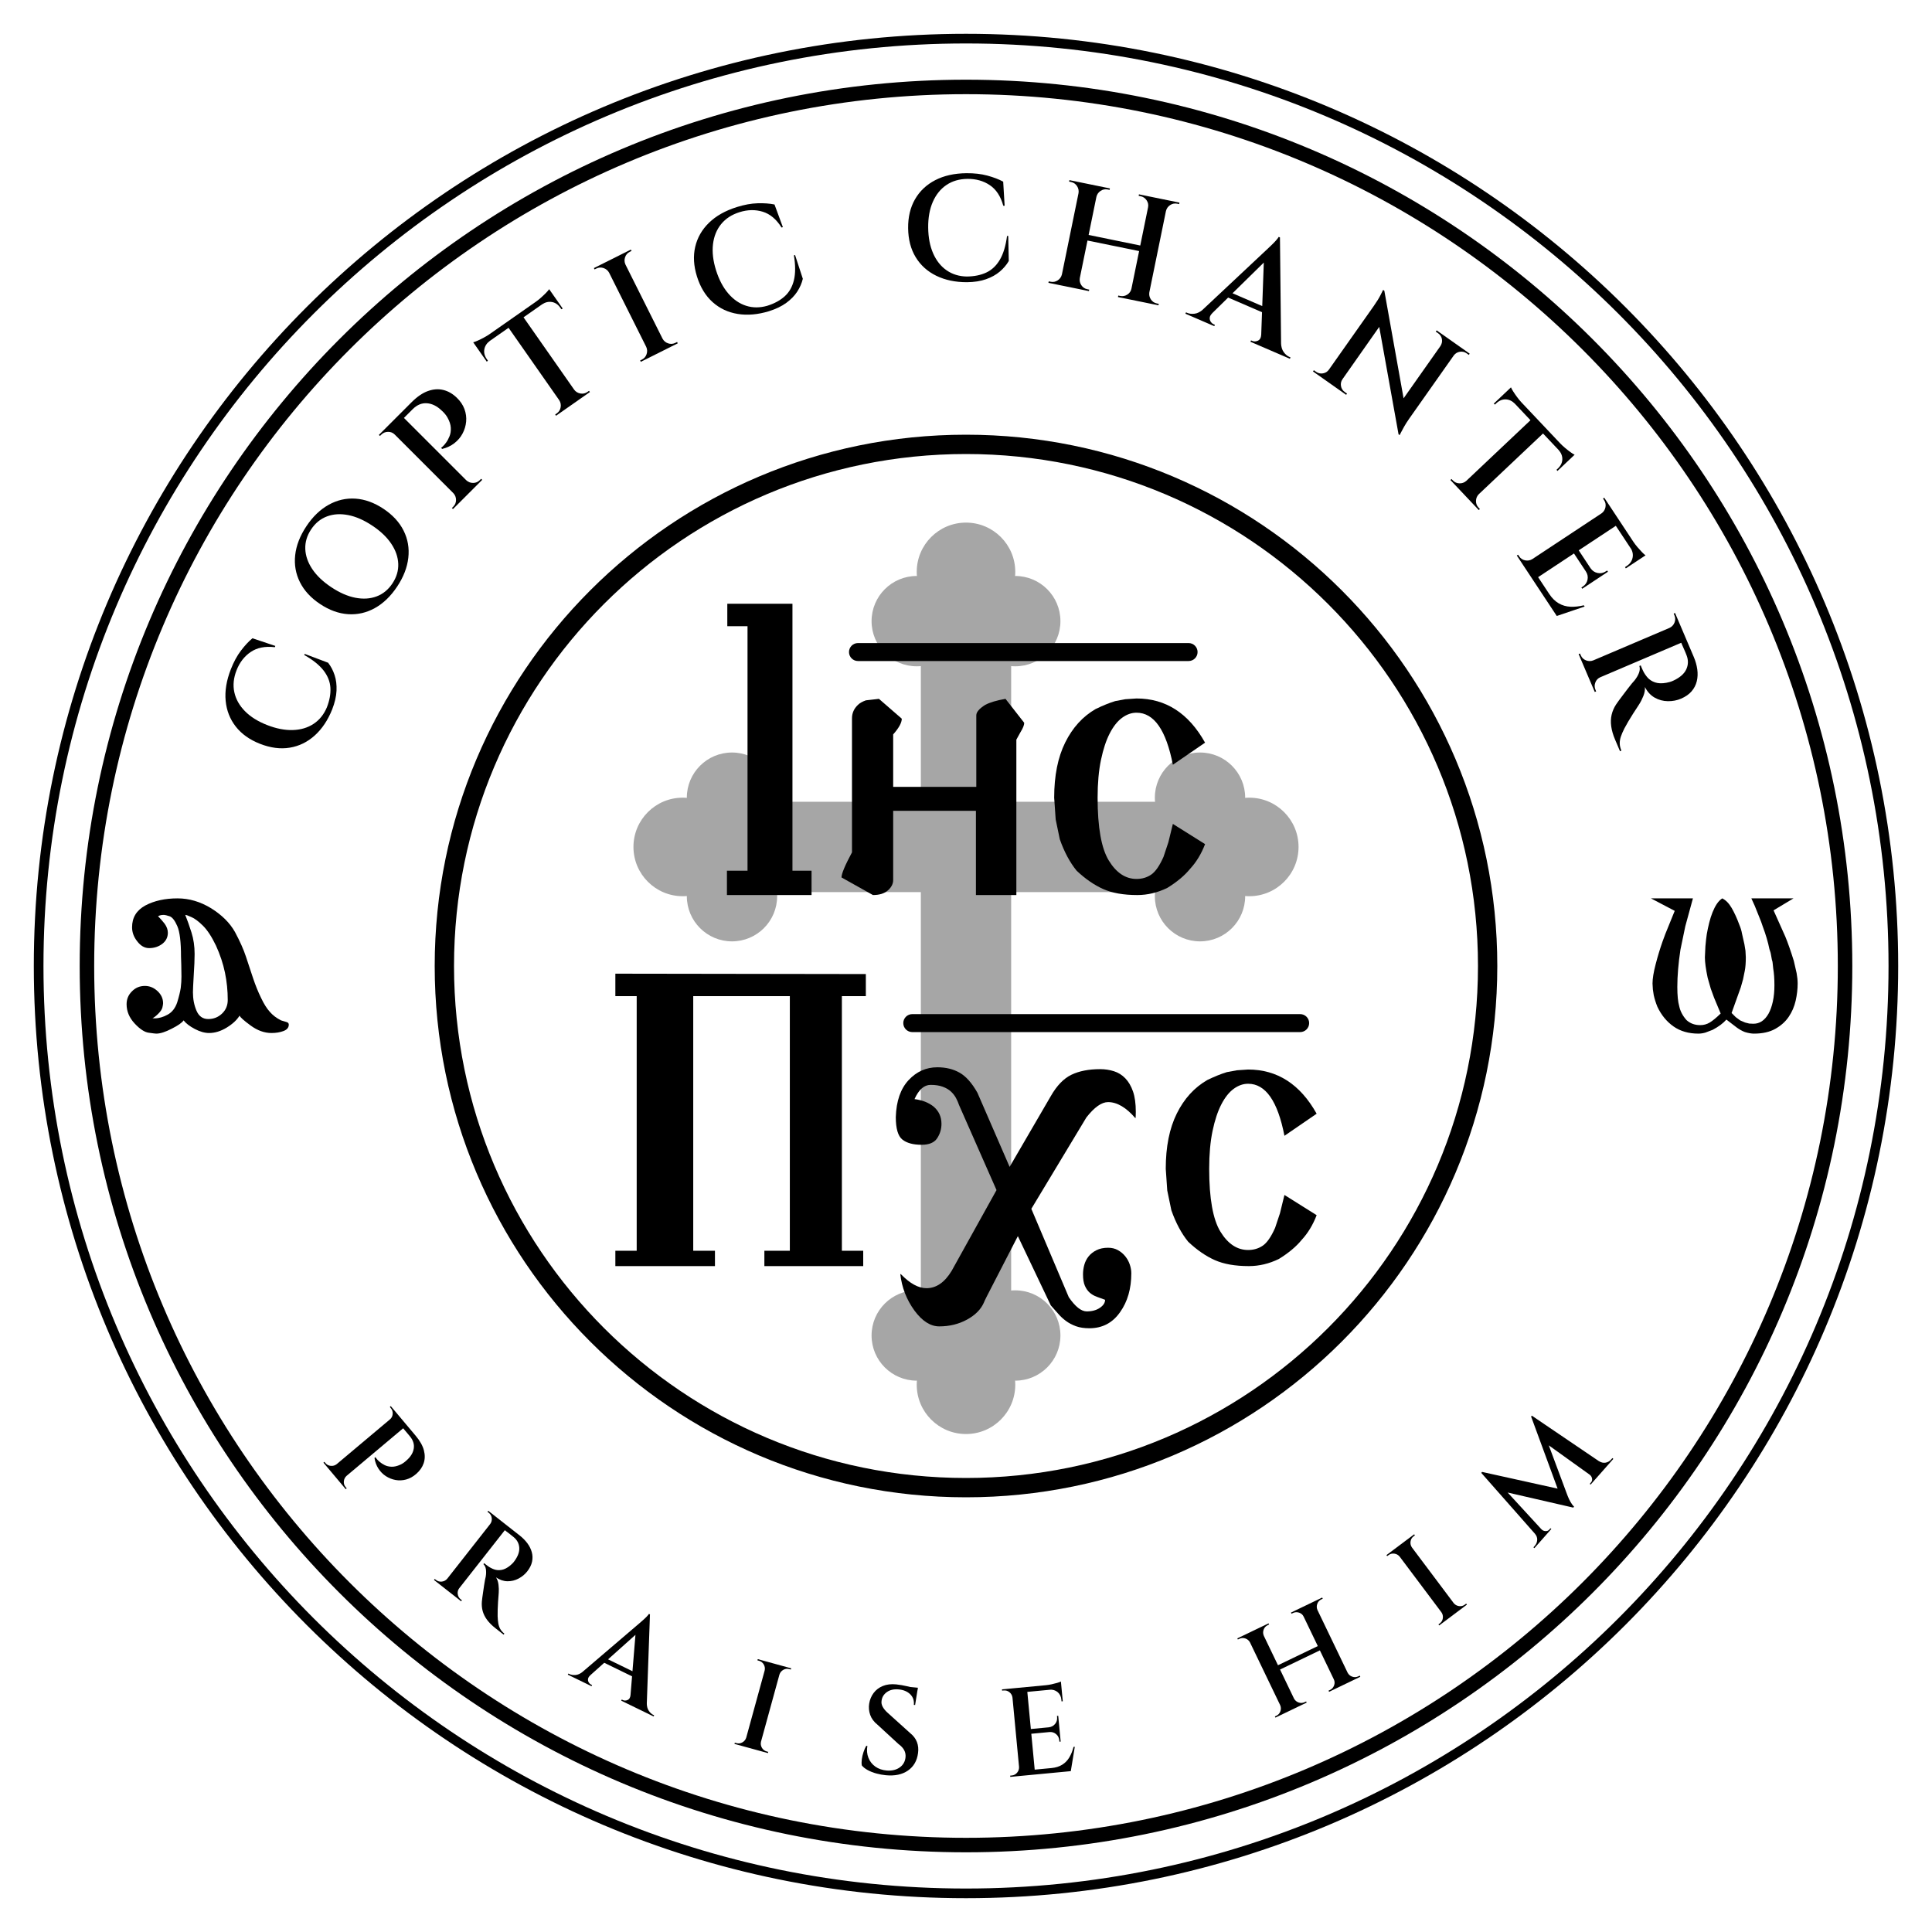
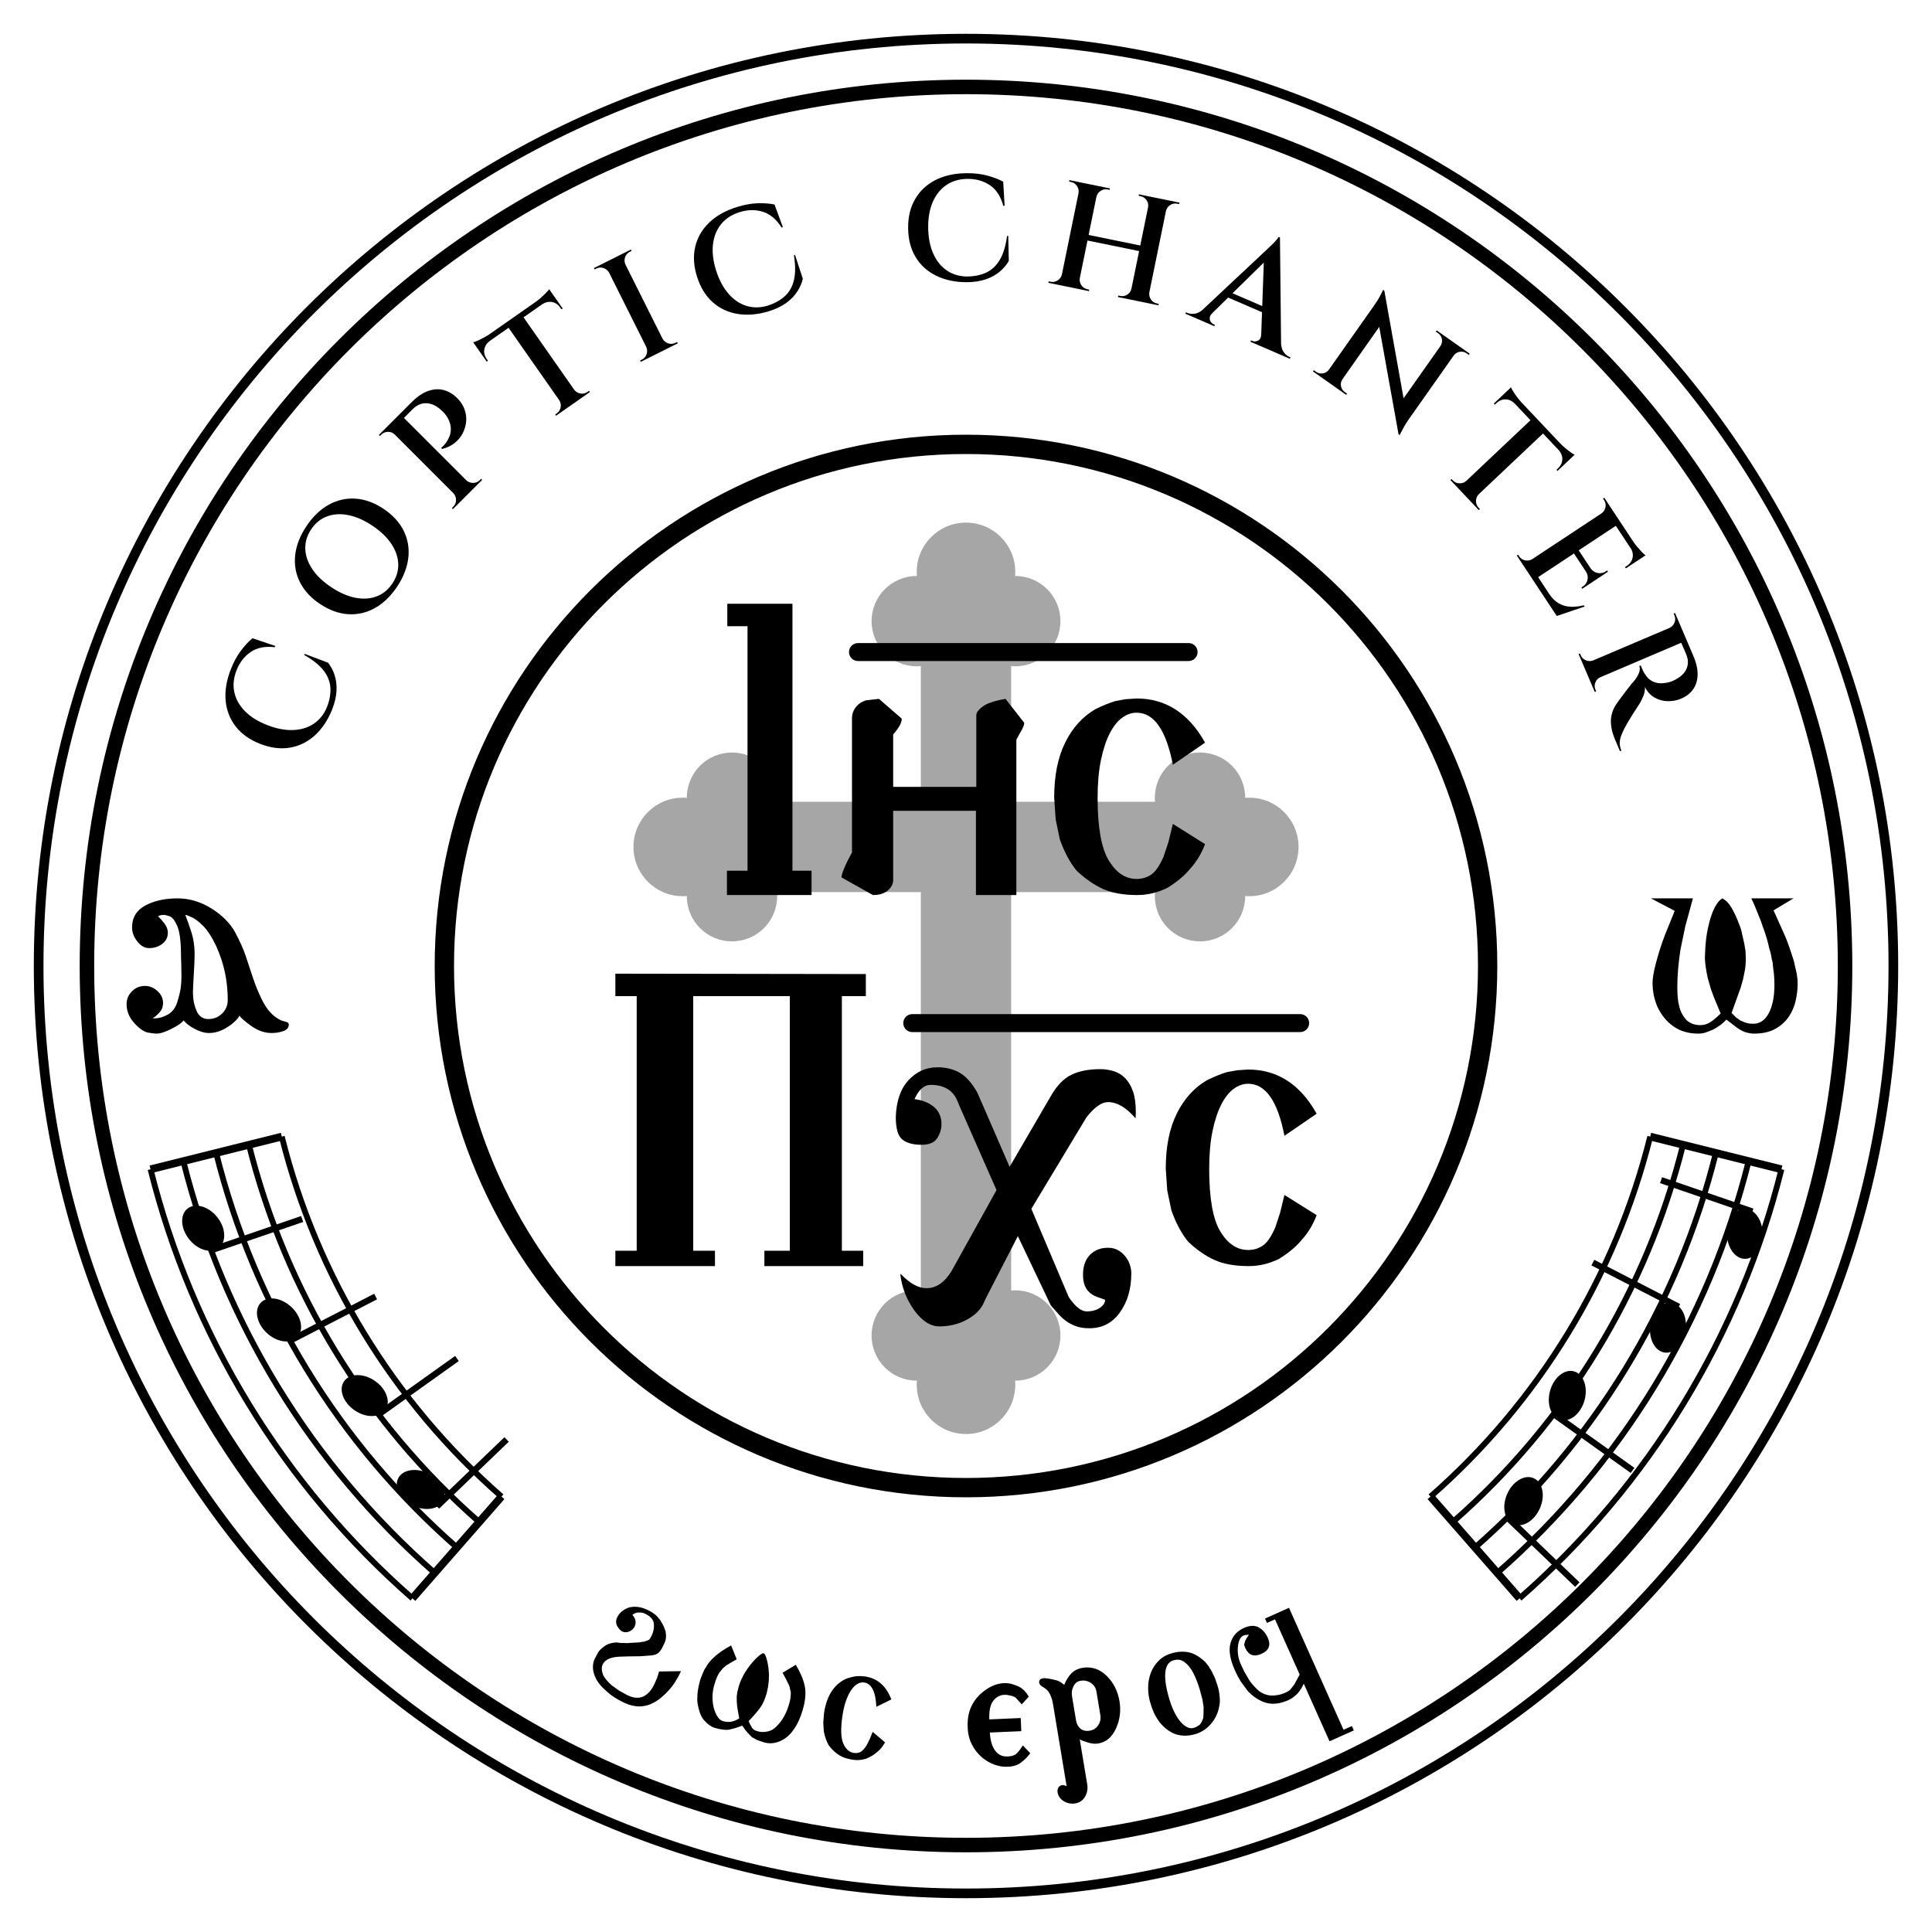
<svg xmlns="http://www.w3.org/2000/svg" viewBox="0 0 400 400" role="img" aria-label="Coptic Chanter">
  <circle cx="200" cy="200" r="192" fill="none" stroke="#000000" stroke-width="2" />
  <circle cx="200" cy="200" r="182" fill="none" stroke="#000000" stroke-width="3" />
  <circle cx="200" cy="200" r="108" fill="none" stroke="#000000" stroke-width="4" />
  <g fill="#000000" opacity="0.35" transform="translate(200,200) scale(0.85) translate(-200,-200)">
    <rect x="189" y="112" width="22" height="182" />
    <rect x="139" y="160" width="122" height="22" />
    <circle cx="200" cy="104" r="12" />
    <circle cx="212" cy="116" r="11" />
    <circle cx="188" cy="116" r="11" />
    <circle cx="200" cy="302" r="12" />
    <circle cx="212" cy="290" r="11" />
    <circle cx="188" cy="290" r="11" />
    <circle cx="131" cy="171" r="12" />
    <circle cx="143" cy="159" r="11" />
    <circle cx="143" cy="183" r="11" />
    <circle cx="269" cy="171" r="12" />
    <circle cx="257" cy="159" r="11" />
    <circle cx="257" cy="183" r="11" />
  </g>
  <g fill="#000000">
    <path transform="translate(67.77,148.25) rotate(-68.63) scale(0.031,-0.031) translate(-386.5,0)" d="M718 292 720 125Q697 86 659.0 54.5Q621 23 566.5 4.5Q512 -14 439 -14Q323 -13 235.0 31.0Q147 75 98.5 156.5Q50 238 50 351Q50 462 98.0 543.5Q146 625 234.0 669.5Q322 714 443 714Q521 714 583.0 696.5Q645 679 688 655L696 494H687Q662 589 598.5 632.5Q535 676 450 676Q368 676 308.5 636.5Q249 597 216.5 524.5Q184 452 184 353Q184 254 215.5 180.5Q247 107 304.5 66.5Q362 26 439 24Q514 24 569.5 49.5Q625 75 660.5 134.0Q696 193 710 292Z" />
    <path transform="translate(81.77,121.35) rotate(-56.37) scale(0.031,-0.031) translate(-432.5,0)" d="M438 714Q553 714 639.5 669.5Q726 625 773.0 543.0Q820 461 820 350Q820 239 773.0 157.0Q726 75 639.5 30.5Q553 -14 438 -14Q322 -14 236.0 30.5Q150 75 103.0 157.0Q56 239 56 350Q56 461 103.0 543.0Q150 625 236.0 669.5Q322 714 438 714ZM438 24Q513 24 568.5 64.0Q624 104 654.5 177.0Q685 250 685 350Q685 450 654.5 523.0Q624 596 568.5 636.0Q513 676 438 676Q363 676 307.5 636.0Q252 596 221.5 523.0Q191 450 191 350Q191 250 221.5 177.0Q252 104 307.5 64.0Q363 24 438 24Z" />
    <path transform="translate(99.59,99.59) rotate(-45.00) scale(0.031,-0.031) translate(-315.0,0)" d="M236 700H359Q438 700 489.5 675.5Q541 651 567.0 608.0Q593 565 594 508Q595 458 576.5 418.0Q558 378 525.5 351.0Q493 324 452.5 311.5Q412 299 368.0 304.5Q324 310 283 335V345Q283 345 296.5 344.0Q310 343 332.0 346.5Q354 350 378.5 360.5Q403 371 424.0 394.5Q445 418 456 457Q460 470 461.5 486.0Q463 502 462 517Q461 583 427.0 622.5Q393 662 331 662H246Q246 662 243.5 671.5Q241 681 238.5 690.5Q236 700 236 700ZM249 700V0H127V700ZM130 73V0H50V10Q51 10 56.5 10.0Q62 10 63 10Q89 10 107.5 28.5Q126 47 127 73ZM130 627H127Q127 653 108.0 671.5Q89 690 63 690Q62 690 57.0 690.0Q52 690 51 690L50 700H130ZM246 73H249Q250 47 268.5 28.5Q287 10 313 10Q313 10 319.0 10.0Q325 10 326 10V0H246Z" />
    <path transform="translate(118.60,83.64) rotate(-34.98) scale(0.031,-0.031) translate(-325.0,0)" d="M387 697V0H265V697ZM635 701V663H16V701ZM635 666V561L625 562V575Q625 614 601.0 638.0Q577 662 538 663V666ZM635 719V690L513 701Q535 701 559.5 704.0Q584 707 605.0 711.0Q626 715 635 719ZM268 73V0H188V10Q188 10 194.5 10.0Q201 10 201 10Q227 10 245.5 28.5Q264 47 265 73ZM384 73H387Q388 47 406.5 28.5Q425 10 451 10Q451 10 457.5 10.0Q464 10 464 10V0H384ZM113 666V663Q74 662 50.0 638.0Q26 614 26 575V562L16 561V666ZM16 719Q26 715 46.5 711.0Q67 707 92.0 704.0Q117 701 138 701L16 690Z" />
    <path transform="translate(136.47,73.01) rotate(-26.58) scale(0.031,-0.031) translate(-185.0,0)" d="M247 700V0H125V700ZM128 73V0H48V10Q48 10 54.5 10.0Q61 10 61 10Q87 10 105.5 28.5Q124 47 125 73ZM128 627H125Q124 653 105.5 671.5Q87 690 61 690Q61 690 54.5 690.0Q48 690 48 690V700H128ZM244 73H247Q248 47 266.5 28.5Q285 10 311 10Q311 10 317.0 10.0Q323 10 324 10V0H244ZM244 627V700H324V690Q323 690 317.0 690.0Q311 690 311 690Q285 690 266.5 671.5Q248 653 247 627Z" />
    <path transform="translate(157.51,64.51) rotate(-17.41) scale(0.031,-0.031) translate(-386.5,0)" d="M718 292 720 125Q697 86 659.0 54.5Q621 23 566.5 4.5Q512 -14 439 -14Q323 -13 235.0 31.0Q147 75 98.5 156.5Q50 238 50 351Q50 462 98.0 543.5Q146 625 234.0 669.5Q322 714 443 714Q521 714 583.0 696.5Q645 679 688 655L696 494H687Q662 589 598.5 632.5Q535 676 450 676Q368 676 308.5 636.5Q249 597 216.5 524.5Q184 452 184 353Q184 254 215.5 180.5Q247 107 304.5 66.5Q362 26 439 24Q514 24 569.5 49.5Q625 75 660.5 134.0Q696 193 710 292Z" />
    <path transform="translate(198.56,58.01) rotate(-0.58) scale(0.031,-0.031) translate(-386.5,0)" d="M718 292 720 125Q697 86 659.0 54.5Q621 23 566.5 4.5Q512 -14 439 -14Q323 -13 235.0 31.0Q147 75 98.5 156.5Q50 238 50 351Q50 462 98.0 543.5Q146 625 234.0 669.5Q322 714 443 714Q521 714 583.0 696.5Q645 679 688 655L696 494H687Q662 589 598.5 632.5Q535 676 450 676Q368 676 308.5 636.5Q249 597 216.5 524.5Q184 452 184 353Q184 254 215.5 180.5Q247 107 304.5 66.5Q362 26 439 24Q514 24 569.5 49.5Q625 75 660.5 134.0Q696 193 710 292Z" />
    <path transform="translate(228.44,60.88) rotate(11.55) scale(0.031,-0.031) translate(-422.5,0)" d="M721 700V0H599V700ZM247 700V0H125V700ZM608 367V329H237V367ZM128 73V0H48V10Q48 10 54.5 10.0Q61 10 61 10Q87 10 105.5 28.5Q124 47 125 73ZM128 627H125Q124 653 105.5 671.5Q87 690 61 690Q61 690 54.5 690.0Q48 690 48 690V700H128ZM244 73H247Q248 47 266.5 28.5Q285 10 311 10Q311 10 317.0 10.0Q323 10 324 10V0H244ZM244 627V700H324V690Q323 690 317.0 690.0Q311 690 311 690Q285 690 266.5 671.5Q248 653 247 627ZM602 73V0H522V10Q523 10 529.0 10.0Q535 10 535 10Q561 10 580.0 28.5Q599 47 599 73ZM602 627H599Q599 653 580.0 671.5Q561 690 535 690Q535 690 529.0 690.0Q523 690 522 690V700H602ZM718 73H721Q722 47 740.5 28.5Q759 10 785 10Q785 10 791.5 10.0Q798 10 798 10V0H718ZM718 627V700H798V690Q798 690 791.5 690.0Q785 690 785 690Q759 690 740.5 671.5Q722 653 721 627Z" />
    <path transform="translate(256.23,69.61) rotate(23.33) scale(0.031,-0.031) translate(-357.5,0)" d="M356 718 672 6H524L309 558ZM141 73Q133 53 138.0 39.0Q143 25 155.0 17.5Q167 10 179 10H188V0H-22V10Q-22 10 -17.5 10.0Q-13 10 -13 10Q10 10 34.5 24.5Q59 39 75 73ZM356 718 361 613 112 3H44L302 596Q304 600 310.5 615.5Q317 631 325.5 651.0Q334 671 340.0 689.5Q346 708 347 718ZM473 250V212H172V250ZM498 73H642Q658 39 682.5 24.5Q707 10 730 10Q730 10 734.0 10.0Q738 10 738 10V0H451V10H460Q479 10 494.0 26.5Q509 43 498 73Z" />
    <path transform="translate(281.81,83.93) rotate(35.18) scale(0.031,-0.031) translate(-428.5,0)" d="M114 715 733 103 744 -14 125 597ZM118 71V0H35V10Q35 10 44.0 10.0Q53 10 54 10Q79 10 97.0 28.0Q115 46 115 71ZM226 71Q226 46 244.0 28.0Q262 10 287 10Q288 10 297.0 10.0Q306 10 306 10V0H223V71ZM114 715 225 594 226 0H115V590Q115 644 109.5 679.5Q104 715 104 715ZM742 700V114Q742 78 745.0 49.0Q748 20 750.5 3.0Q753 -14 753 -14H744L633 111V700ZM822 700V690Q822 690 813.0 690.0Q804 690 804 690Q779 690 761.0 672.5Q743 655 742 629H739V700ZM552 700H635V629H633Q632 655 614.5 672.5Q597 690 571 690Q571 690 562.0 690.0Q553 690 552 690Z" />
    <path transform="translate(303.21,102.47) rotate(46.62) scale(0.031,-0.031) translate(-325.0,0)" d="M387 697V0H265V697ZM635 701V663H16V701ZM635 666V561L625 562V575Q625 614 601.0 638.0Q577 662 538 663V666ZM635 719V690L513 701Q535 701 559.5 704.0Q584 707 605.0 711.0Q626 715 635 719ZM268 73V0H188V10Q188 10 194.5 10.0Q201 10 201 10Q227 10 245.5 28.5Q264 47 265 73ZM384 73H387Q388 47 406.5 28.5Q425 10 451 10Q451 10 457.5 10.0Q464 10 464 10V0H384ZM113 666V663Q74 662 50.0 638.0Q26 614 26 575V562L16 561V666ZM16 719Q26 715 46.5 711.0Q67 707 92.0 704.0Q117 701 138 701L16 690Z" />
    <path transform="translate(318.46,121.70) rotate(56.54) scale(0.031,-0.031) translate(-306.5,0)" d="M247 700V0H125V700ZM512 39 529 0H244V39ZM474 364V326H244V364ZM521 700V661H244V700ZM582 190 532 0H345L381 39Q432 39 469.0 57.5Q506 76 531.0 110.5Q556 145 572 190ZM474 328V242H464V253Q464 284 443.0 305.0Q422 326 391 326V328ZM474 448V362H391V364Q422 365 443.0 386.0Q464 407 464 438V448ZM521 664V560H511V574Q511 612 487.0 636.5Q463 661 423 662V664ZM521 718V689L399 700Q421 700 445.5 703.0Q470 706 491.0 710.0Q512 714 521 718ZM128 73V0H48V10Q48 10 54.5 10.0Q61 10 61 10Q87 10 105.5 28.5Q124 47 125 73ZM128 627H125Q124 653 105.5 671.5Q87 690 61 690Q61 690 54.5 690.0Q48 690 48 690V700H128Z" />
    <path transform="translate(330.63,144.32) rotate(66.92) scale(0.031,-0.031) translate(-362.0,0)" d="M236 700H369Q414 700 454.5 689.0Q495 678 526.0 655.0Q557 632 574.5 596.5Q592 561 592 512Q592 468 573.0 425.0Q554 382 517.0 353.5Q480 325 426 321Q453 312 477.5 287.5Q502 263 518 239Q519 238 530.5 220.5Q542 203 559.0 178.0Q576 153 594.5 128.0Q613 103 627 86Q649 60 667.5 43.5Q686 27 707.0 18.5Q728 10 755 10V0H672Q620 0 579.5 11.0Q539 22 509.0 44.0Q479 66 457 99Q451 108 440.0 126.5Q429 145 416.0 168.0Q403 191 390.5 212.5Q378 234 369.5 251.0Q361 268 358 275Q342 304 323.0 322.0Q304 340 282 342V352Q284 352 295.0 351.5Q306 351 320 352Q347 353 374.5 362.0Q402 371 424.0 395.5Q446 420 456 464Q458 473 460.0 487.0Q462 501 461 516Q458 586 425.0 622.0Q392 658 341 660Q322 661 301.0 660.5Q280 660 264.5 660.0Q249 660 246 660Q246 661 243.5 671.0Q241 681 238.5 690.5Q236 700 236 700ZM249 700V0H127V700ZM130 73V0H50V10Q51 10 56.5 10.0Q62 10 63 10Q89 10 107.5 28.5Q126 47 127 73ZM130 627H127Q126 653 107.5 671.5Q89 690 63 690Q62 690 56.5 690.0Q51 690 50 690V700H130ZM246 73H249Q249 47 268.0 28.5Q287 10 313 10Q314 10 319.5 10.0Q325 10 325 10V0H246Z" />
-     <path transform="translate(71.40,308.10) rotate(49.95) scale(0.026,-0.026) translate(-315.0,0)" d="M236 700H359Q438 700 489.5 675.5Q541 651 567.0 608.0Q593 565 594 508Q595 458 576.5 418.0Q558 378 525.5 351.0Q493 324 452.5 311.5Q412 299 368.0 304.5Q324 310 283 335V345Q283 345 296.5 344.0Q310 343 332.0 346.5Q354 350 378.5 360.5Q403 371 424.0 394.5Q445 418 456 457Q460 470 461.5 486.0Q463 502 462 517Q461 583 427.0 622.5Q393 662 331 662H246Q246 662 243.5 671.5Q241 681 238.5 690.5Q236 700 236 700ZM249 700V0H127V700ZM130 73V0H50V10Q51 10 56.5 10.0Q62 10 63 10Q89 10 107.5 28.5Q126 47 127 73ZM130 627H127Q127 653 108.0 671.5Q89 690 63 690Q62 690 57.0 690.0Q52 690 51 690L50 700H130ZM246 73H249Q250 47 268.5 28.5Q287 10 313 10Q313 10 319.0 10.0Q325 10 326 10V0H246Z" />
-     <path transform="translate(96.23,332.12) rotate(38.15) scale(0.026,-0.026) translate(-362.0,0)" d="M236 700H369Q414 700 454.5 689.0Q495 678 526.0 655.0Q557 632 574.5 596.5Q592 561 592 512Q592 468 573.0 425.0Q554 382 517.0 353.5Q480 325 426 321Q453 312 477.5 287.5Q502 263 518 239Q519 238 530.5 220.5Q542 203 559.0 178.0Q576 153 594.5 128.0Q613 103 627 86Q649 60 667.5 43.5Q686 27 707.0 18.5Q728 10 755 10V0H672Q620 0 579.5 11.0Q539 22 509.0 44.0Q479 66 457 99Q451 108 440.0 126.5Q429 145 416.0 168.0Q403 191 390.5 212.5Q378 234 369.5 251.0Q361 268 358 275Q342 304 323.0 322.0Q304 340 282 342V352Q284 352 295.0 351.5Q306 351 320 352Q347 353 374.5 362.0Q402 371 424.0 395.5Q446 420 456 464Q458 473 460.0 487.0Q462 501 461 516Q458 586 425.0 622.0Q392 658 341 660Q322 661 301.0 660.5Q280 660 264.5 660.0Q249 660 246 660Q246 661 243.5 671.0Q241 681 238.5 690.5Q236 700 236 700ZM249 700V0H127V700ZM130 73V0H50V10Q51 10 56.5 10.0Q62 10 63 10Q89 10 107.5 28.5Q126 47 127 73ZM130 627H127Q126 653 107.5 671.5Q89 690 63 690Q62 690 56.5 690.0Q51 690 50 690V700H130ZM246 73H249Q249 47 268.0 28.5Q287 10 313 10Q314 10 319.5 10.0Q325 10 325 10V0H246Z" />
-     <path transform="translate(126.43,351.04) rotate(25.97) scale(0.026,-0.026) translate(-357.5,0)" d="M356 718 672 6H524L309 558ZM141 73Q133 53 138.0 39.0Q143 25 155.0 17.5Q167 10 179 10H188V0H-22V10Q-22 10 -17.5 10.0Q-13 10 -13 10Q10 10 34.5 24.5Q59 39 75 73ZM356 718 361 613 112 3H44L302 596Q304 600 310.5 615.5Q317 631 325.5 651.0Q334 671 340.0 689.5Q346 708 347 718ZM473 250V212H172V250ZM498 73H642Q658 39 682.5 24.5Q707 10 730 10Q730 10 734.0 10.0Q738 10 738 10V0H451V10H460Q479 10 494.0 26.5Q509 43 498 73Z" />
-     <path transform="translate(155.50,362.00) rotate(15.36) scale(0.026,-0.026) translate(-185.0,0)" d="M247 700V0H125V700ZM128 73V0H48V10Q48 10 54.5 10.0Q61 10 61 10Q87 10 105.5 28.5Q124 47 125 73ZM128 627H125Q124 653 105.5 671.5Q87 690 61 690Q61 690 54.5 690.0Q48 690 48 690V700H128ZM244 73H247Q248 47 266.5 28.5Q285 10 311 10Q311 10 317.0 10.0Q323 10 324 10V0H244ZM244 627V700H324V690Q323 690 317.0 690.0Q311 690 311 690Q285 690 266.5 671.5Q248 653 247 627Z" />
-     <path transform="translate(183.86,367.22) rotate(5.51) scale(0.026,-0.026) translate(-272.0,0)" d="M268 714Q287 714 313.0 712.0Q339 710 365.5 706.5Q392 703 413.0 699.5Q434 696 442 692L434 565H424Q424 616 387.5 646.0Q351 676 293 676Q235 676 200.5 646.0Q166 616 165 573Q163 548 179.5 524.5Q196 501 224 481L417 338Q458 311 477.0 272.5Q496 234 494 186Q491 94 427.5 40.0Q364 -14 255 -14Q218 -14 179.5 -7.5Q141 -1 109.0 12.5Q77 26 58 45Q52 65 53.0 93.5Q54 122 61.0 152.5Q68 183 78 204H87Q83 153 104.0 111.5Q125 70 165.5 46.5Q206 23 261 24Q323 26 360.5 59.0Q398 92 398 144Q398 174 382.0 198.5Q366 223 332 243L151 380Q105 410 85.5 452.5Q66 495 69 541Q72 589 96.0 628.5Q120 668 163.5 691.0Q207 714 268 714ZM443 704 442 683H338V704Z" />
-     <path transform="translate(215.86,367.25) rotate(-5.42) scale(0.026,-0.026) translate(-306.5,0)" d="M247 700V0H125V700ZM512 39 529 0H244V39ZM474 364V326H244V364ZM521 700V661H244V700ZM582 190 532 0H345L381 39Q432 39 469.0 57.5Q506 76 531.0 110.5Q556 145 572 190ZM474 328V242H464V253Q464 284 443.0 305.0Q422 326 391 326V328ZM474 448V362H391V364Q422 365 443.0 386.0Q464 407 464 438V448ZM521 664V560H511V574Q511 612 487.0 636.5Q463 661 423 662V664ZM521 718V689L399 700Q421 700 445.5 703.0Q470 706 491.0 710.0Q512 714 521 718ZM128 73V0H48V10Q48 10 54.5 10.0Q61 10 61 10Q87 10 105.5 28.5Q124 47 125 73ZM128 627H125Q124 653 105.5 671.5Q87 690 61 690Q61 690 54.5 690.0Q48 690 48 690V700H128Z" />
-     <path transform="translate(272.84,351.39) rotate(-25.69) scale(0.026,-0.026) translate(-422.5,0)" d="M721 700V0H599V700ZM247 700V0H125V700ZM608 367V329H237V367ZM128 73V0H48V10Q48 10 54.5 10.0Q61 10 61 10Q87 10 105.5 28.5Q124 47 125 73ZM128 627H125Q124 653 105.5 671.5Q87 690 61 690Q61 690 54.5 690.0Q48 690 48 690V700H128ZM244 73H247Q248 47 266.5 28.5Q285 10 311 10Q311 10 317.0 10.0Q323 10 324 10V0H244ZM244 627V700H324V690Q323 690 317.0 690.0Q311 690 311 690Q285 690 266.5 671.5Q248 653 247 627ZM602 73V0H522V10Q523 10 529.0 10.0Q535 10 535 10Q561 10 580.0 28.5Q599 47 599 73ZM602 627H599Q599 653 580.0 671.5Q561 690 535 690Q535 690 529.0 690.0Q523 690 522 690V700H602ZM718 73H721Q722 47 740.5 28.5Q759 10 785 10Q785 10 791.5 10.0Q798 10 798 10V0H718ZM718 627V700H798V690Q798 690 791.5 690.0Q785 690 785 690Q759 690 740.5 671.5Q722 653 721 627Z" />
-     <path transform="translate(300.82,334.39) rotate(-36.88) scale(0.026,-0.026) translate(-185.0,0)" d="M247 700V0H125V700ZM128 73V0H48V10Q48 10 54.5 10.0Q61 10 61 10Q87 10 105.5 28.5Q124 47 125 73ZM128 627H125Q124 653 105.5 671.5Q87 690 61 690Q61 690 54.5 690.0Q48 690 48 690V700H128ZM244 73H247Q248 47 266.5 28.5Q285 10 311 10Q311 10 317.0 10.0Q323 10 324 10V0H244ZM244 627V700H324V690Q323 690 317.0 690.0Q311 690 311 690Q285 690 266.5 671.5Q248 653 247 627Z" />
-     <path transform="translate(325.84,311.30) rotate(-48.51) scale(0.026,-0.026) translate(-473.0,0)" d="M767 714 775 619 493 90Q493 90 484.0 72.5Q475 55 466.0 30.0Q457 5 456 -18H446L415 61ZM110 73V0H-1V10Q0 10 7.5 10.0Q15 10 15 10Q42 10 63.0 26.5Q84 43 88 73ZM149 57Q149 56 149.0 55.0Q149 54 149 52Q149 36 160.5 22.5Q172 9 188 9H203V0H142V57ZM168 714H178L208 627L143 0H79ZM178 714 492 148 446 -18 154 519ZM776 714 868 0H735L683 508L767 714ZM837 73H859Q864 43 884.5 26.5Q905 10 932 10Q932 10 939.5 10.0Q947 10 948 10V0H837ZM729 57H736V0H675V9H690Q707 9 718.0 22.5Q729 36 729 52Q729 54 729.0 55.0Q729 56 729 57Z" />
+   </g>
+   <g fill="none" stroke="#000000" stroke-width="1.2">
+     <path d="M103.83,309.85 A146,146 0 0 1 58.34,235.32" />
+     <path d="M99.22,315.12 A153,153 0 0 1 51.54,237.01" />
+     <path d="M94.61,320.39 A160,160 0 0 1 44.75,238.71" />
+     <path d="M90.00,325.65 A167,167 0 0 1 37.96,240.40" />
+     <path d="M85.39,330.92 A174,174 0 0 1 31.17,242.09" />
+     <line x1="103.83" y1="309.85" x2="85.39" y2="330.92" stroke-width="1.6" />
+     <line x1="58.34" y1="235.32" x2="31.17" y2="242.09" stroke-width="1.6" />
+   </g>
+   <g fill="#000000" transform="translate(42.07,254.29) rotate(71.03)">
+     <ellipse rx="5.2" ry="3.7" transform="rotate(-20)" />
+     <rect x="4.2" y="-20" width="1.3" height="20" />
+   </g>
+   <g fill="#000000" transform="translate(57.77,273.28) rotate(62.74)">
+     <ellipse rx="5.2" ry="3.7" transform="rotate(-20)" />
+     <rect x="4.2" y="-20" width="1.3" height="20" />
+   </g>
+   <g fill="#000000" transform="translate(75.51,288.94) rotate(54.46)">
+     <ellipse rx="5.2" ry="3.7" transform="rotate(-20)" />
+     <rect x="4.2" y="-20" width="1.3" height="20" />
+   </g>
+   <g fill="#000000" transform="translate(87.10,308.38) rotate(46.17)">
+     <ellipse rx="5.2" ry="3.7" transform="rotate(-20)" />
+     <rect x="4.2" y="-20" width="1.3" height="20" />
+   </g>
+   <g fill="none" stroke="#000000" stroke-width="1.2">
+     <path d="M341.66,235.32 A146,146 0 0 1 296.17,309.85" />
+     <path d="M348.46,237.01 A153,153 0 0 1 300.78,315.12" />
+     <path d="M355.25,238.71 A160,160 0 0 1 305.39,320.39" />
+     <path d="M362.04,240.40 A167,167 0 0 1 310.00,325.65" />
+     <path d="M368.83,242.09 A174,174 0 0 1 314.61,330.92" />
+     <line x1="341.66" y1="235.32" x2="368.83" y2="242.09" stroke-width="1.6" />
+     <line x1="296.17" y1="309.85" x2="314.61" y2="330.92" stroke-width="1.6" />
+   </g>
+   <g fill="#000000" transform="translate(315.43,310.80) rotate(-46.17)">
+     <ellipse rx="5.2" ry="3.7" transform="rotate(-20)" />
+     <rect x="-5.4" y="0" width="1.3" height="20" />
+   </g>
+   <g fill="#000000" transform="translate(324.49,288.94) rotate(-54.46)">
+     <ellipse rx="5.2" ry="3.7" transform="rotate(-20)" />
+     <rect x="-5.4" y="0" width="1.3" height="20" />
+   </g>
+   <g fill="#000000" transform="translate(345.34,274.88) rotate(-62.74)">
+     <ellipse rx="5.2" ry="3.7" transform="rotate(-20)" />
+     <rect x="4.2" y="-20" width="1.3" height="20" />
+   </g>
+   <g fill="#000000" transform="translate(361.24,255.43) rotate(-71.03)">
+     <ellipse rx="5.2" ry="3.7" transform="rotate(-20)" />
+     <rect x="4.2" y="-20" width="1.3" height="20" />
+   </g>
+   <g fill="#000000">
+     <path transform="translate(129.46,350.26) rotate(25.15) scale(0.0166,-0.0166) translate(-600.0,0)" d="M600 770Q600 824 587.0 864.0Q574 904 550 936Q506 986 408 986Q366 986 328 964Q294 948 272 906Q360 870 360 782Q360 762 351.0 741.0Q342 720 327.0 703.0Q312 686 291.0 675.0Q270 664 246 664Q214 664 158 700Q114 738 114 794Q114 890 192 968Q278 1042 414 1042Q476 1042 506 1034Q550 1028 596 1002Q618 996 632 982L670 956Q686 946 734 896Q784 828 784 760V712Q784 662 772.0 624.0Q760 586 708 552L584 482L448 416L342 362L302 338L272 316Q200 256 200 188Q200 134 254 78Q308 30 416 0L524 -20L644 -28Q772 -28 830.0 44.0Q888 116 888 242L886 322L874 408L1120 528Q1120 360 1082 244Q1066 188 1040 134Q1030 110 1014.0 82.0Q998 54 982 32Q864 -130 648 -130Q488 -130 362 -86Q234 -50 157.0 31.0Q80 112 80 214L86 310Q92 344 120 398Q154 464 238 510L282 524Q308 532 326 544Q352 550 412 586L490 628L544 664L588 706Q600 724 600 770Z" />
+     <path transform="translate(153.13,359.25) rotate(16.40) scale(0.0166,-0.0166) translate(-746.0,0)" d="M744 124Q706 94 668.0 69.0Q630 44 590 24Q526 0 424 0Q350 0 258 60Q190 110 128 238Q80 358 80 530L86 604L92 648Q92 666 102 686Q114 760 170.0 851.0Q226 942 328 1044L444 898Q404 858 377.0 828.0Q350 798 336 782L310 740L284 680Q266 620 266 530Q264 442 286.0 365.0Q308 288 344.0 230.0Q380 172 422.0 139.0Q464 106 504 110Q606 110 682 200L646 272L616 334L594 390L574 458L566 514L564 584Q564 680 593.0 781.0Q622 882 670 972Q720 1062 744 1064Q762 1064 790 1024L820 976L852 912L880 840L902 760L916 680L922 596Q922 470 896 404L882 366L860 314L834 258L804 200Q842 154 869.0 132.0Q896 110 944 110Q1030 110 1108 170Q1138 200 1161.0 243.0Q1184 286 1199.0 333.0Q1214 380 1221.0 430.0Q1228 480 1228 526V548Q1228 622 1218 646Q1212 696 1190 724L1172 758L1156 778L1138 796L1100 838L1040 898L1170 1040L1222 990L1272 934Q1314 886 1352 818Q1412 704 1412 526Q1412 366 1372 256Q1336 142 1251.0 71.0Q1166 0 1062 0L1000 2Q966 2 944 10Q904 16 892 24L846 50L796 82Z" />
+     <path transform="translate(175.97,364.25) rotate(8.32) scale(0.0166,-0.0166) translate(-483.0,0)" d="M886 272Q856 194 806 140Q762 86 684 38Q606 0 524 0Q414 0 342.0 32.0Q270 64 200 130Q146 196 110 298L88 404L80 520Q80 696 139.0 815.0Q198 934 302 994Q360 1022 406 1036L460 1046L520 1050Q754 1050 886 814L714 696Q660 974 520 974Q480 974 443.0 947.0Q406 920 377.0 864.0Q348 808 330.0 722.0Q312 636 312 520Q312 282 372.0 184.0Q432 86 520 86Q564 86 598.0 109.0Q632 132 664 204L690 282L714 380Z" />
+     <path transform="translate(207.15,365.85) rotate(-2.47) scale(0.0166,-0.0166) translate(-470.0,0)" d="M768 770 698 854Q690 862 674.0 870.0Q658 878 638.0 884.0Q618 890 596.0 894.0Q574 898 556 898Q472 898 414.0 828.0Q356 758 356 600H748V436H356Q356 296 409.0 212.0Q462 128 564 128Q622 128 658 146Q676 156 700.0 182.0Q724 208 760 258L848 156Q788 84 722 42Q662 0 564 0Q482 -2 396.0 33.0Q310 68 239.0 135.0Q168 202 124.0 299.0Q80 396 82 516Q82 668 143.0 779.0Q204 890 320 966Q436 1044 562 1044Q640 1044 726 1000Q806 964 860 862Z" />
+     <path transform="translate(227.21,363.76) rotate(-9.43) scale(0.0166,-0.0166) translate(-564.5,0)" d="M603 164Q750 164 850.0 311.0Q950 458 950 641Q950 832 844 979Q735 1127 564 1127Q478 1127 415 1082Q354 1037 303 955Q261 1008 212 1029Q162 1051 120.5 1065.0Q79 1079 53 1079Q7 1079 0 1040V1032Q0 1001 37 972Q79 937 96 904Q110 872 117 836Q126 799 126 749V-297Q112 -286 93 -279Q84 -274 74 -274Q65 -274 57 -276Q32 -281 17.0 -303.5Q2 -326 2 -354Q2 -426 61.0 -476.0Q120 -526 198 -526Q280 -526 331.5 -463.0Q383 -400 383 -316V253Q404 234 473.5 199.0Q543 164 603 164ZM376 497V799Q376 867 414 918Q452 972 513 972Q583 972 635 925Q686 876 686 806V508Q686 440 639.5 389.5Q593 339 525 339Q452 339 414 382Q376 427 376 497Z" />
+     <path transform="translate(247.56,359.04) rotate(-16.65) scale(0.0166,-0.0166) translate(-514.0,0)" d="M948 512Q948 486 948 468Q948 450 946.0 436.0Q944 422 941.0 402.0Q938 382 932 354Q922 296 890 240Q862 186 821.0 142.0Q780 98 731.0 67.0Q682 36 626.0 19.0Q570 2 516 2Q390 2 298.0 56.0Q206 110 144 230Q84 352 84 512Q80 618 109.0 717.0Q138 816 195.0 891.0Q252 966 334.0 1010.0Q416 1054 516 1052Q630 1052 721.0 1004.0Q812 956 886 828L910 768L930 692L944 608ZM510 962Q420 962 372.0 848.0Q324 734 324 512Q324 416 338.0 336.0Q352 256 378.0 200.0Q404 144 438.0 113.0Q472 82 514 82Q556 82 598 100L630 126L662 166Q668 180 679.0 213.0Q690 246 706 298L718 392L722 512Q722 644 703.0 743.0Q684 842 638 900Q594 962 510 962Z" />
+     <path transform="translate(267.76,351.54) rotate(-24.09) scale(0.0166,-0.0166) translate(-604.0,0)" d="M796 110Q752 66 674 28Q602 0 540 0Q370 0 271.0 82.0Q172 164 120 314L90 454L82 528L80 612Q80 836 167.0 942.0Q254 1048 398 1048Q518 1048 569.0 980.0Q620 912 620 814Q620 664 466 664Q312 664 312 814L314 854L346 894L374 916L422 946Q374 964 352 964Q292 964 236 868Q178 770 178 648L180 550L194 422Q206 358 240 272Q276 192 356 144Q442 100 538 100L572 102Q596 102 616 112L684 148L796 234V988H686V1048H1014V-618H1128V-678H796Z" />
  </g>
  <g fill="#000000" transform="translate(43,200) scale(0.01829,-0.01829) translate(-990.0,-754.5)">
    <path d="M365 164Q379 162 389 162Q462 162 537 204Q612 245 645 343Q675 441 685 507Q693 573 693 635Q693 685 691 768Q688 851 688 861Q688 1110 646 1206Q604 1303 557.5 1318.0Q511 1333 495 1333Q467 1333 452 1328Q434 1322 428 1318Q465 1281 502 1234Q539 1183 539 1131Q539 1054 476 1005Q412 957 327 957Q251 957 193 1033Q134 1106 134 1193Q134 1358 285 1440Q436 1520 649 1520Q846 1520 1029 1408Q1212 1294 1299 1139Q1383 982 1422.5 862.0Q1462 742 1503.0 619.0Q1544 496 1594 394Q1642 292 1693 236Q1743 178 1820 139Q1858 127 1883.0 120.0Q1908 113 1908 91Q1908 41 1848.5 18.5Q1789 -4 1712 -4Q1592 -4 1476.5 80.5Q1361 165 1351 193Q1306 119 1205.5 57.5Q1105 -4 1006 -4Q931 -4 844.5 41.5Q758 87 717 139Q691 99 583 45Q476 -11 408 -11Q393 -11 324 -1Q253 7 162.5 104.5Q72 202 72 322Q72 408 133 468Q193 529 279 529Q359 529 422.0 470.5Q485 412 485 333Q485 318 477.5 285.5Q470 253 429.5 213.0Q389 173 365 164ZM842 890Q842 800 832 650Q823 497 823 457Q823 342 863.5 248.0Q904 154 996 154Q1087 154 1152.0 215.5Q1217 277 1217 370Q1217 528 1185.5 679.5Q1154 831 1084 985Q1011 1137 936.0 1211.0Q861 1285 806 1308Q752 1333 736 1333Q771 1246 806.5 1134.0Q842 1022 842 890Z" />
  </g>
  <g fill="#000000" transform="translate(357,200) scale(0.01795,-0.01795) translate(-926.0,-780.0)">
    <path d="M80 1560H564L476 1238L420 968Q384 730 384 538Q384 392 406 316Q424 230 490 156Q554 98 648 98Q708 98 758.0 128.0Q808 158 884 232L808 414L770 518L734 644Q702 796 702 880L708 1008L716 1088L724 1148Q736 1216 752.0 1280.0Q768 1344 790.0 1399.0Q812 1454 839.0 1495.0Q866 1536 902 1560Q964 1530 1011.0 1449.0Q1058 1368 1100 1254Q1122 1202 1130 1154L1158 1030L1170 956L1174 880Q1174 784 1162 724L1142 626L1116 534L1010 238L1058 190L1110 152L1166 128L1214 116L1262 114Q1370 114 1436 230Q1468 288 1486.0 371.0Q1504 454 1504 558Q1504 670 1490 752L1484 810Q1484 826 1474 856L1464 912Q1464 924 1446 976Q1422 1096 1368 1240L1350 1292L1310 1392Q1280 1472 1238 1560H1724L1494 1422L1630 1118Q1674 1012 1728 838L1760 698Q1772 632 1772 578Q1772 482 1749.0 380.0Q1726 278 1669.0 194.0Q1612 110 1514.0 55.0Q1416 0 1268 0Q1224 0 1164 18Q1138 28 1115.0 41.0Q1092 54 1070 70L950 162Q894 98 792 44L708 12Q666 0 628 0Q458 0 340.0 83.0Q222 166 154 310Q126 380 112 444L102 510L98 578Q98 662 134.0 800.0Q170 938 212 1058L246 1150L306 1298L354 1416Z" />
  </g>
  <g fill="#000000" transform="translate(200,200) scale(0.03876,-0.03876)">
    <g transform="translate(-1357.0,379.0)">
      <path transform="translate(0,0)" d="M430 1556V130H532V0H80V130H190V1436H82V1556Z" />
      <path transform="translate(612,0)" d="M356 80Q356 50 328.0 25.0Q300 0 248 0L80 94Q80 124 136 228V944Q136 986 168 1016Q182 1030 210 1040L280 1048L402 942Q402 910 356 858V578H800V960Q800 986 848 1016Q886 1036 956 1048L1056 920Q1056 902 1036 870L1014 830V0H798V450H356Z" />
      <path transform="translate(1748,0)" d="M886 272Q856 194 806 140Q762 86 684 38Q606 0 524 0Q414 0 342.0 32.0Q270 64 200 130Q146 196 110 298L88 404L80 520Q80 696 139.0 815.0Q198 934 302 994Q360 1022 406 1036L460 1046L520 1050Q754 1050 886 814L714 696Q660 974 520 974Q480 974 443.0 947.0Q406 920 377.0 864.0Q348 808 330.0 722.0Q312 636 312 520Q312 282 372.0 184.0Q432 86 520 86Q564 86 598.0 109.0Q632 132 664 204L690 282L714 380Z" />
      <rect x="732" y="1250" width="1862" height="96" rx="48" />
    </g>
    <g transform="translate(-1953.0,-1603.0)">
      <path transform="translate(0,0)" d="M1418 1442H1290V82H1404V0H876V82H1012V1442H496V82H612V0H80V82H194V1442H80V1562L1418 1560Z" />
      <path transform="translate(1498,0)" d="M108 -44Q180 -118 244 -118Q322 -118 378 -26L618 406L418 860Q412 878 402.0 897.0Q392 916 375.0 932.0Q358 948 331.0 958.0Q304 968 266 968Q214 968 180 892Q242 884 282 852Q324 816 324 760Q324 718 301.0 683.0Q278 648 218 648Q150 648 115.0 676.0Q80 704 80 796Q84 924 148.0 993.0Q212 1062 302 1062Q370 1062 421.0 1033.0Q472 1004 516 926L688 530L908 908Q956 992 1018.0 1022.0Q1080 1052 1172 1052Q1210 1052 1245.0 1041.0Q1280 1030 1306.0 1003.0Q1332 976 1347.0 933.0Q1362 890 1362 824Q1362 792 1360 790Q1286 876 1214 876Q1162 876 1098 794L804 306L1004 -166Q1056 -242 1100 -242Q1142 -242 1170.0 -223.0Q1198 -204 1198 -180L1154 -164Q1132 -156 1116.0 -142.0Q1100 -128 1090.0 -105.0Q1080 -82 1080 -44Q1080 -18 1087.0 7.0Q1094 32 1110.0 52.0Q1126 72 1152.0 85.0Q1178 98 1214 98Q1244 98 1267.0 85.0Q1290 72 1306.0 52.0Q1322 32 1330.0 8.0Q1338 -16 1338 -38Q1338 -162 1278 -246Q1218 -332 1114 -332Q1072 -332 1042.0 -321.0Q1012 -310 989.0 -293.0Q966 -276 947.0 -254.0Q928 -232 908 -210L732 160Q646 -8 600.0 -96.0Q554 -184 550 -196Q526 -250 460.0 -286.0Q394 -322 312 -322Q242 -322 180 -238Q116 -150 104 -42Z" />
      <path transform="translate(2940,0)" d="M886 272Q856 194 806 140Q762 86 684 38Q606 0 524 0Q414 0 342.0 32.0Q270 64 200 130Q146 196 110 298L88 404L80 520Q80 696 139.0 815.0Q198 934 302 994Q360 1022 406 1036L460 1046L520 1050Q754 1050 886 814L714 696Q660 974 520 974Q480 974 443.0 947.0Q406 920 377.0 864.0Q348 808 330.0 722.0Q312 636 312 520Q312 282 372.0 184.0Q432 86 520 86Q564 86 598.0 109.0Q632 132 664 204L690 282L714 380Z" />
      <rect x="1618" y="1250" width="2168" height="96" rx="48" />
    </g>
  </g>
</svg>
